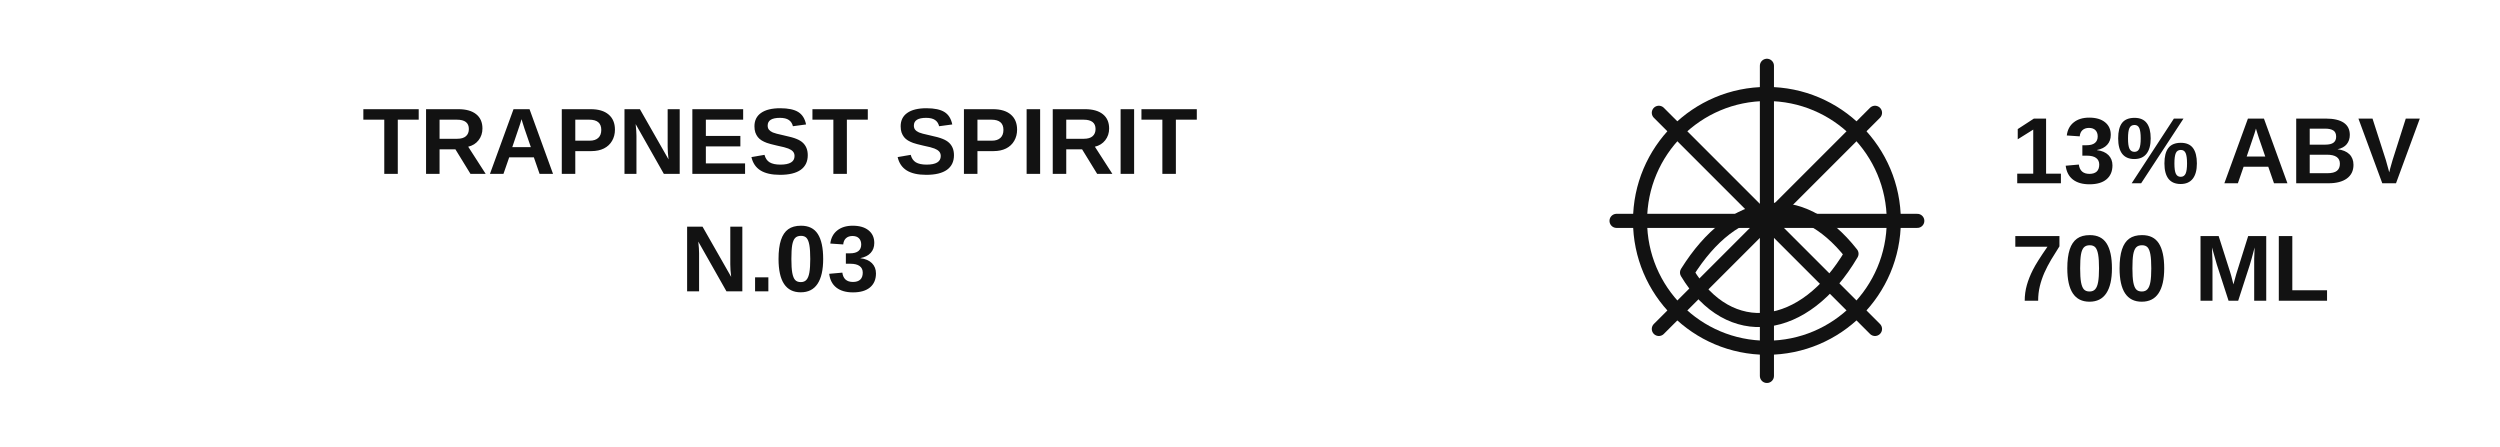
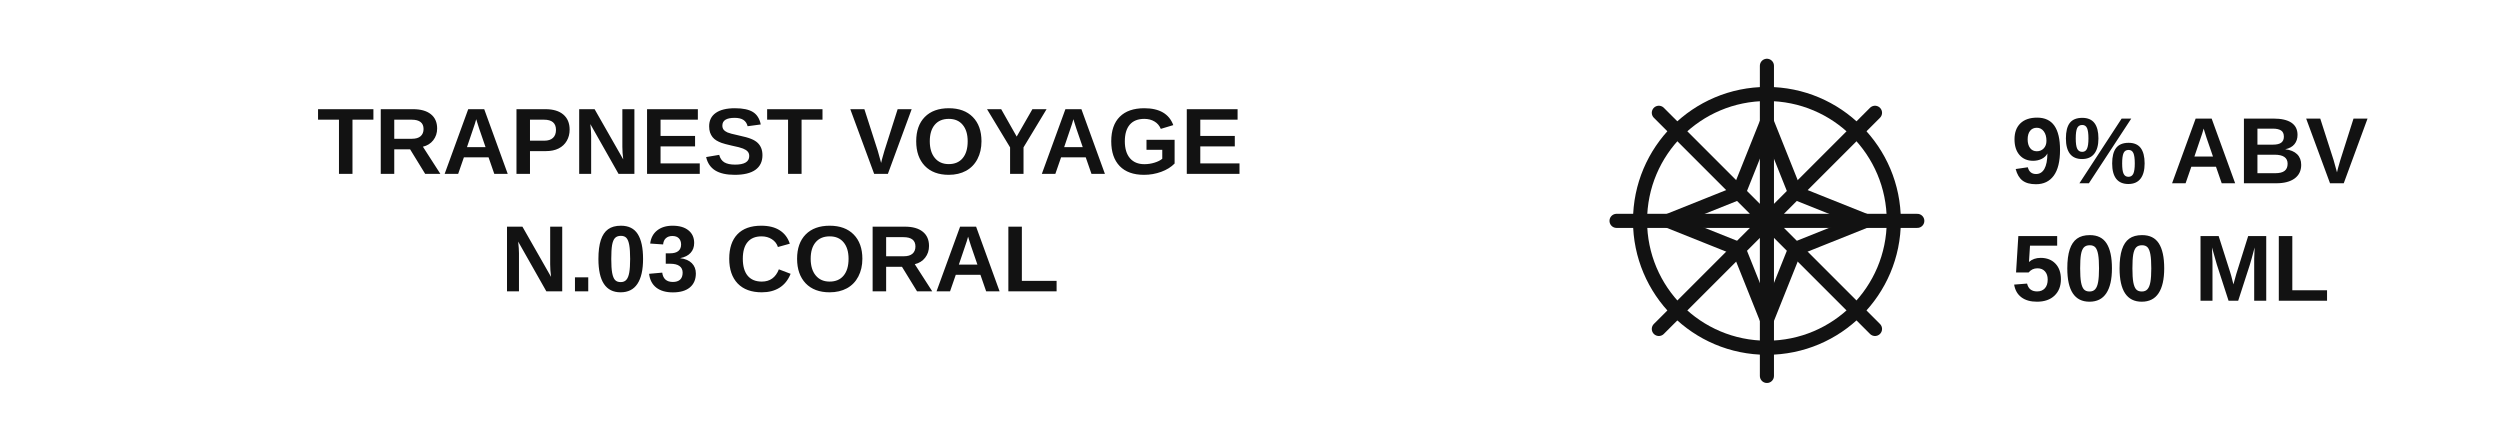
<svg xmlns="http://www.w3.org/2000/svg" width="532" height="95" viewBox="0 0 532 95">
  <g fill="#121212" font-family="Arial Black, Arial, sans-serif" font-weight="900">
-     <text x="166" y="37" font-size="20" text-anchor="middle">TRAPNEST SPIRIT</text>
-     <text x="166" y="62" font-size="20" text-anchor="middle">N.03</text>
-     <text x="428" y="39" font-size="20">13% ABV</text>
-     <text x="428" y="64" font-size="20">700 ML</text>
+     <text x="166" y="37" font-size="20" text-anchor="middle">TRAPNEST VOYAGE</text>
+     <text x="166" y="62" font-size="20" text-anchor="middle">N.03 CORAL</text>
+     <text x="428" y="39" font-size="20">9% ABV</text>
+     <text x="428" y="64" font-size="20">500 ML</text>
  </g>
  <g fill="none" stroke="#121212" stroke-width="3" stroke-linecap="round" stroke-linejoin="round">
    <circle cx="376" cy="47" r="27" />
    <path d="M376 14v66M344 47h64M353 24l46 46M399 24l-46 46" />
-     <path d="M359 58c10-16 24-18 35-4-10 17-26 19-35 4Z" />
+     <path d="M376 26l6 15 15 6-15 6-6 15-6-15-15-6 15-6z" />
  </g>
</svg>
